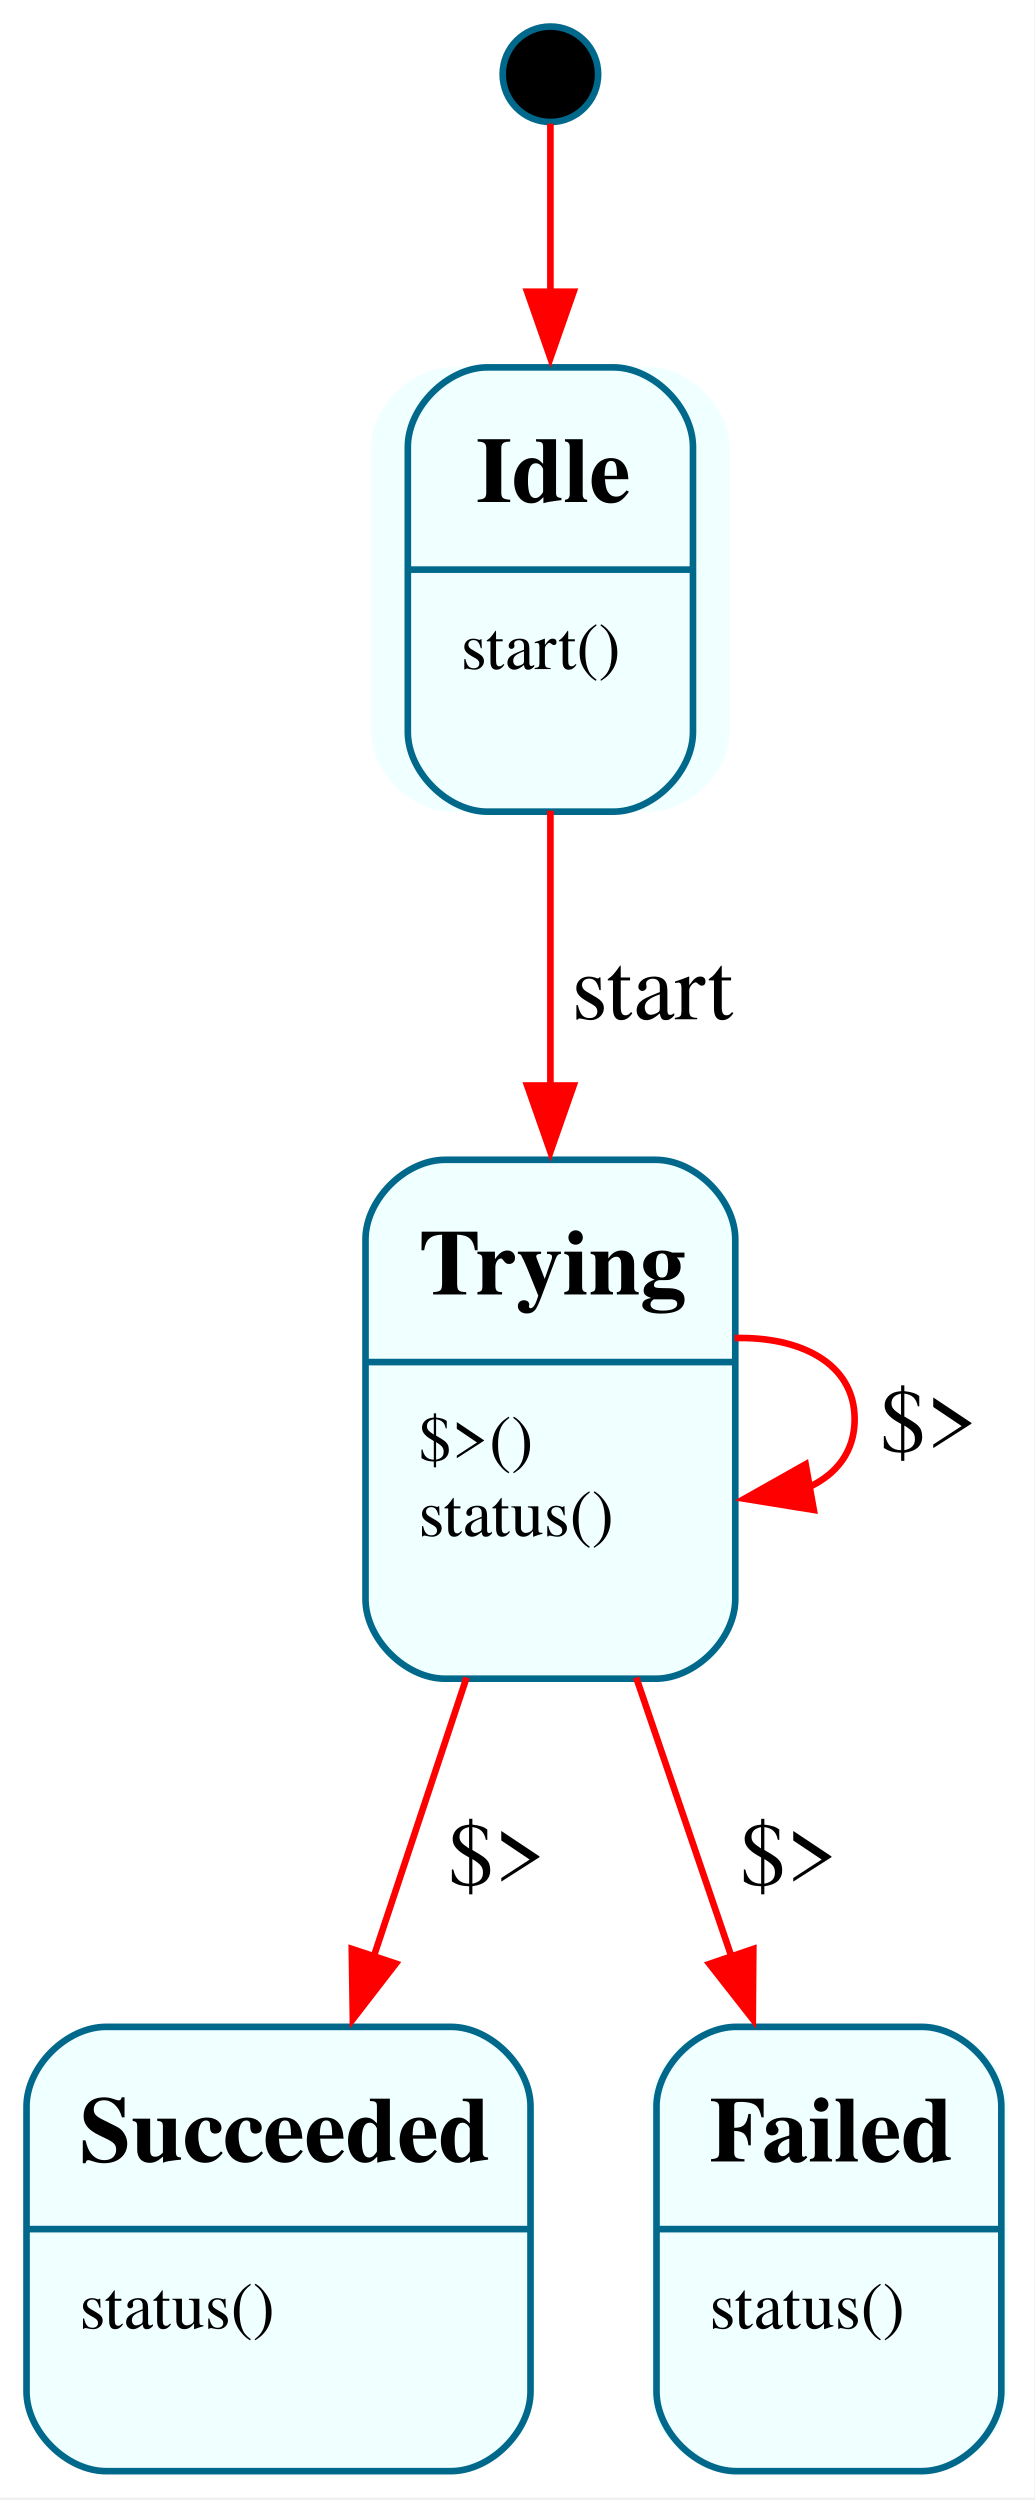
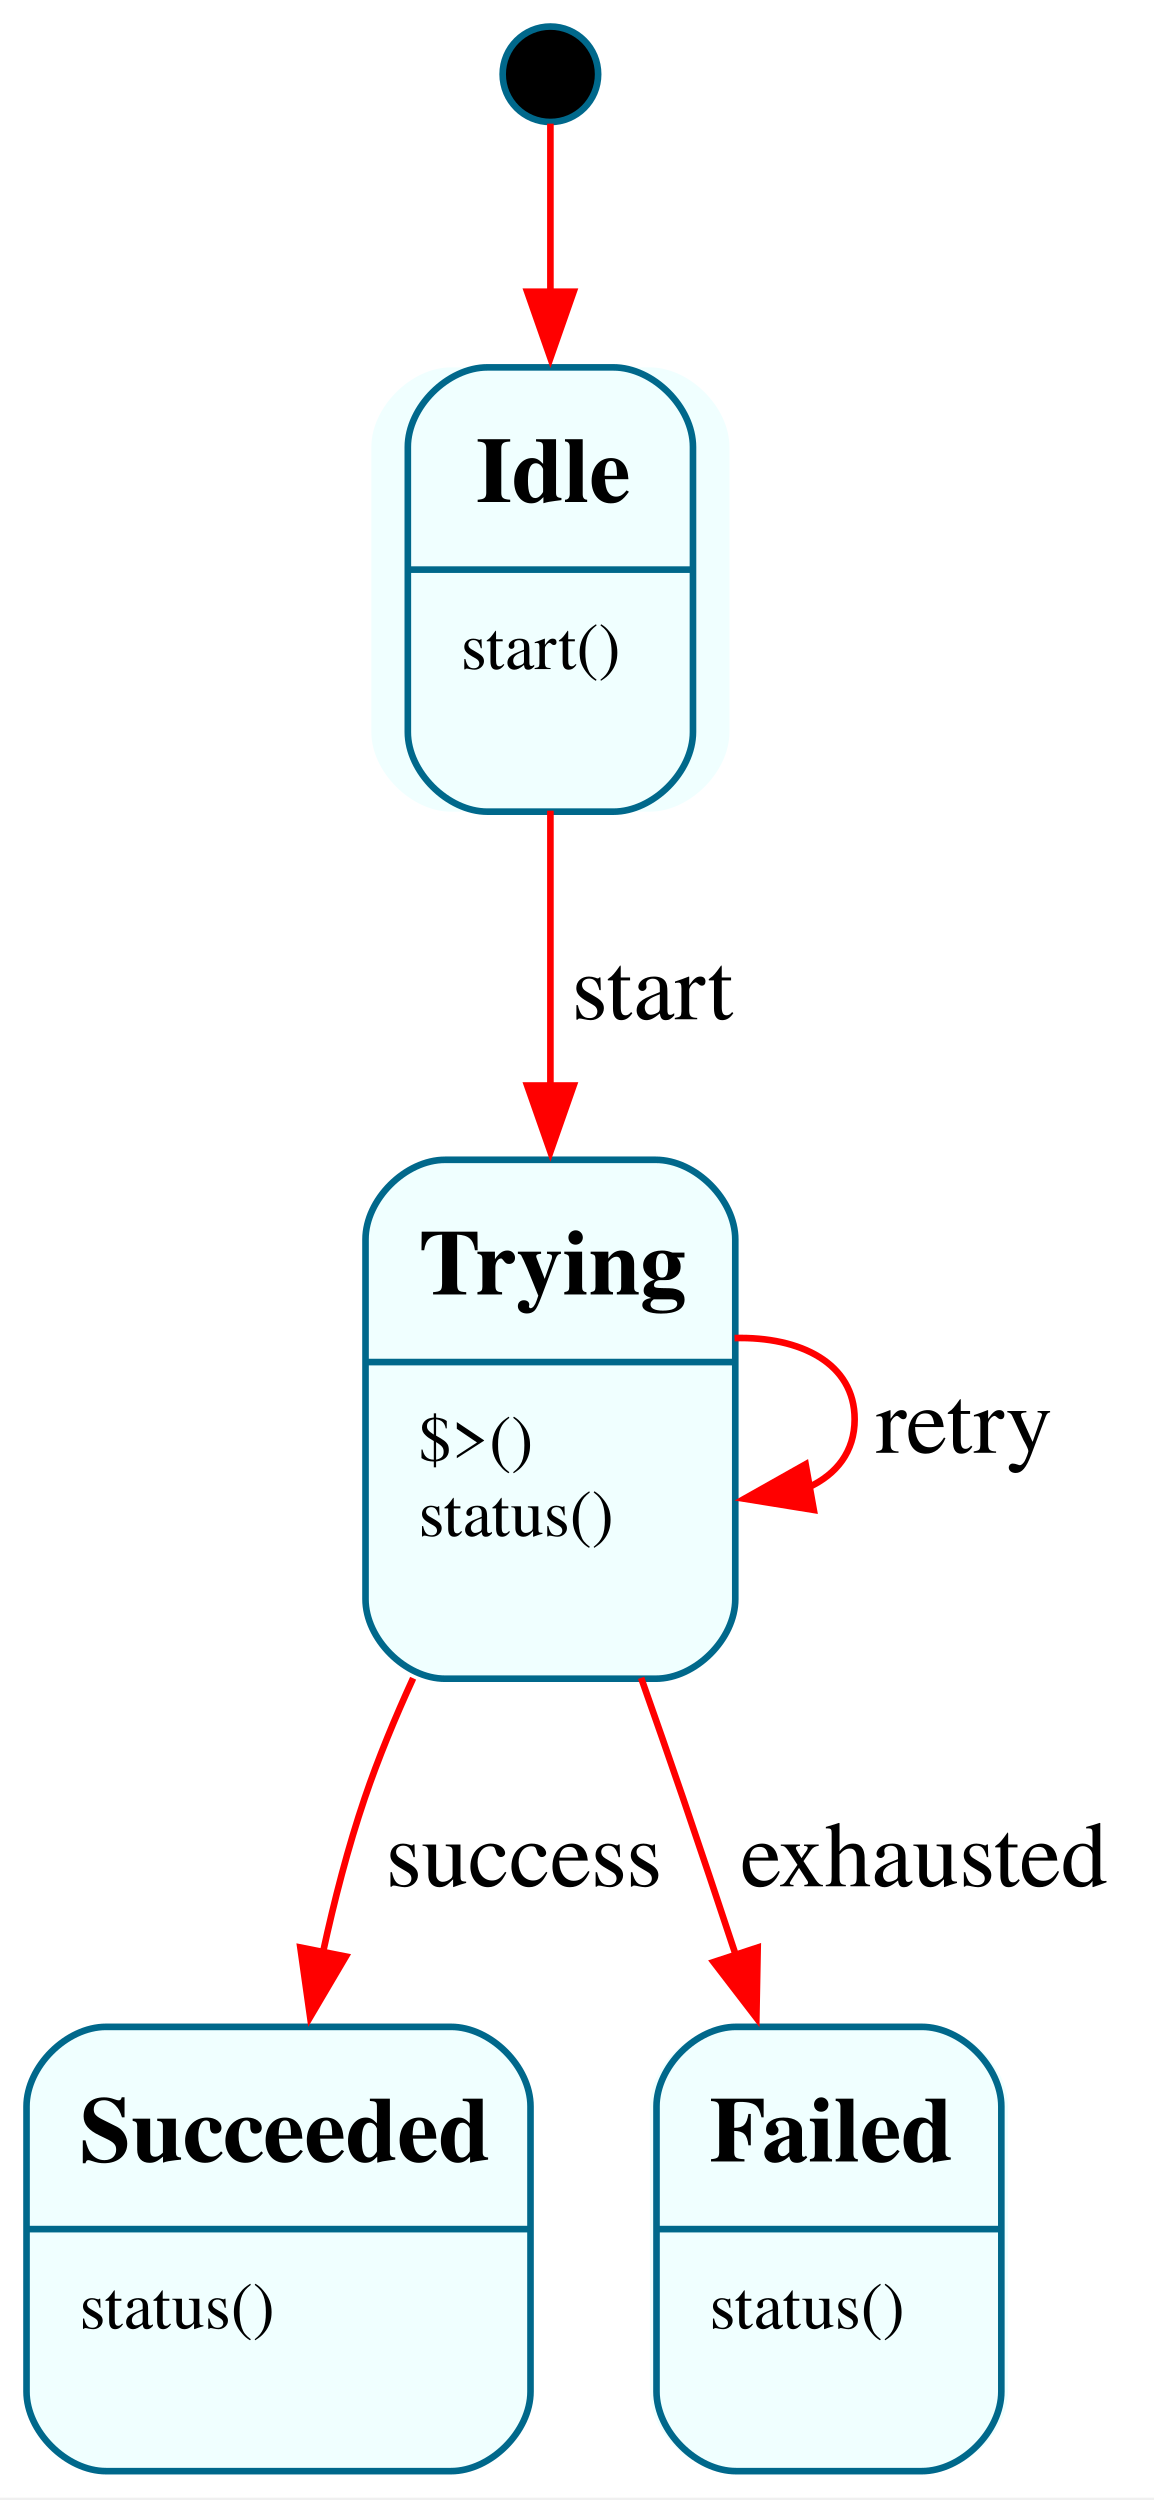
- <svg xmlns="http://www.w3.org/2000/svg" width="156pt" height="377pt" viewBox="0.00 0.00 156.00 377.00">
+ <svg xmlns="http://www.w3.org/2000/svg" width="174pt" height="377pt" viewBox="0.00 0.00 174.00 377.00">
  <g id="graph0" class="graph" transform="scale(1 1) rotate(0) translate(4 372.65)">
-     <polygon fill="white" stroke="none" points="-4,4 -4,-372.65 152,-372.65 152,4 -4,4" />
+     <polygon fill="white" stroke="none" points="-4,4 -4,-372.65 170.07,-372.65 170.07,4 -4,4" />
    <g id="node1" class="node">
      <ellipse fill="black" stroke="#00688b" cx="79" cy="-361.45" rx="7.2" ry="7.2" />
    </g>
    <g id="node2" class="node">
      <path fill="azure" stroke="none" d="M94,-317.25C94,-317.25 64,-317.25 64,-317.25 58,-317.25 52,-311.25 52,-305.25 52,-305.25 52,-262.25 52,-262.25 52,-256.25 58,-250.25 64,-250.25 64,-250.25 94,-250.25 94,-250.25 100,-250.25 106,-256.25 106,-262.25 106,-262.25 106,-305.25 106,-305.25 106,-311.25 100,-317.25 94,-317.25" />
      <text xml:space="preserve" text-anchor="start" x="67.75" y="-296.95" font-family="Times,serif" font-weight="bold" font-size="14.00">Idle</text>
      <text xml:space="preserve" text-anchor="start" x="65.5" y="-271.75" font-family="Times,serif" font-size="10.00">start()</text>
      <text xml:space="preserve" text-anchor="start" x="65.5" y="-260.5" font-family="Times,serif" font-size="10.00">            </text>
      <polygon fill="#00688b" stroke="#00688b" points="57.5,-286.75 57.5,-286.75 100.5,-286.75 100.5,-286.75 57.5,-286.75" />
      <path fill="none" stroke="#00688b" d="M69.5,-250.25C69.5,-250.25 88.5,-250.25 88.5,-250.25 94.5,-250.25 100.5,-256.25 100.5,-262.25 100.5,-262.25 100.5,-305.25 100.5,-305.25 100.5,-311.25 94.5,-317.25 88.5,-317.25 88.5,-317.25 69.5,-317.25 69.5,-317.25 63.5,-317.25 57.5,-311.25 57.5,-305.25 57.5,-305.25 57.5,-262.25 57.5,-262.25 57.5,-256.25 63.5,-250.25 69.5,-250.25" />
    </g>
    <g id="edge1" class="edge">
      <path fill="none" stroke="red" d="M79,-354C79,-348.02 79,-338.57 79,-328.55" />
      <polygon fill="red" stroke="red" points="82.5,-328.66 79,-318.66 75.5,-328.66 82.5,-328.66" />
    </g>
    <g id="node3" class="node">
      <path fill="azure" stroke="none" d="M94.88,-197.75C94.88,-197.75 63.12,-197.75 63.12,-197.75 57.12,-197.75 51.12,-191.75 51.12,-185.75 51.12,-185.75 51.12,-131.5 51.12,-131.5 51.12,-125.5 57.12,-119.5 63.12,-119.5 63.12,-119.5 94.88,-119.5 94.88,-119.5 100.88,-119.5 106.88,-125.5 106.88,-131.5 106.88,-131.5 106.88,-185.75 106.88,-185.75 106.88,-191.75 100.88,-197.75 94.88,-197.75" />
      <text xml:space="preserve" text-anchor="start" x="59.12" y="-177.45" font-family="Times,serif" font-weight="bold" font-size="14.00">Trying</text>
      <text xml:space="preserve" text-anchor="start" x="59.12" y="-152.25" font-family="Times,serif" font-size="10.00">$&gt;()</text>
      <text xml:space="preserve" text-anchor="start" x="59.12" y="-141" font-family="Times,serif" font-size="10.00">status()</text>
      <text xml:space="preserve" text-anchor="start" x="60.25" y="-129.75" font-family="Times,serif" font-size="10.00">            </text>
      <polygon fill="#00688b" stroke="#00688b" points="51.12,-167.25 51.12,-167.25 106.88,-167.25 106.88,-167.25 51.12,-167.25" />
      <path fill="none" stroke="#00688b" d="M63.12,-119.5C63.12,-119.5 94.88,-119.5 94.88,-119.5 100.88,-119.5 106.88,-125.5 106.88,-131.5 106.88,-131.5 106.88,-185.75 106.88,-185.75 106.88,-191.75 100.88,-197.75 94.88,-197.75 94.88,-197.75 63.12,-197.75 63.12,-197.75 57.12,-197.75 51.12,-191.75 51.12,-185.75 51.12,-185.75 51.12,-131.5 51.12,-131.5 51.12,-125.5 57.12,-119.5 63.12,-119.5" />
    </g>
    <g id="edge2" class="edge">
      <path fill="none" stroke="red" d="M79,-250.4C79,-237.71 79,-222.86 79,-208.89" />
      <polygon fill="red" stroke="red" points="82.5,-208.95 79,-198.95 75.5,-208.95 82.5,-208.95" />
      <text xml:space="preserve" text-anchor="middle" x="94.38" y="-218.95" font-family="Times,serif" font-size="14.00"> start </text>
    </g>
    <g id="edge5" class="edge">
      <path fill="none" stroke="red" d="M106.77,-170.87C116.74,-171.13 124.88,-167.05 124.88,-158.62 124.88,-153.75 122.16,-150.33 117.94,-148.37" />
      <polygon fill="red" stroke="red" points="118.72,-144.95 108.26,-146.64 117.49,-151.84 118.72,-144.95" />
-       <text xml:space="preserve" text-anchor="middle" x="136.12" y="-153.57" font-family="Times,serif" font-size="14.00"> $&gt; </text>
+       <text xml:space="preserve" text-anchor="middle" x="141.38" y="-153.57" font-family="Times,serif" font-size="14.00"> retry </text>
    </g>
    <g id="node4" class="node">
      <path fill="azure" stroke="none" d="M64,-67C64,-67 12,-67 12,-67 6,-67 0,-61 0,-55 0,-55 0,-12 0,-12 0,-6 6,0 12,0 12,0 64,0 64,0 70,0 76,-6 76,-12 76,-12 76,-55 76,-55 76,-61 70,-67 64,-67" />
      <text xml:space="preserve" text-anchor="start" x="8" y="-46.7" font-family="Times,serif" font-weight="bold" font-size="14.00">Succeeded</text>
      <text xml:space="preserve" text-anchor="start" x="8" y="-21.5" font-family="Times,serif" font-size="10.00">status()</text>
      <text xml:space="preserve" text-anchor="start" x="9.12" y="-10.25" font-family="Times,serif" font-size="10.00">            </text>
      <polygon fill="#00688b" stroke="#00688b" points="0,-36.5 0,-36.5 76,-36.5 76,-36.5 0,-36.5" />
      <path fill="none" stroke="#00688b" d="M12,0C12,0 64,0 64,0 70,0 76,-6 76,-12 76,-12 76,-55 76,-55 76,-61 70,-67 64,-67 64,-67 12,-67 12,-67 6,-67 0,-61 0,-55 0,-55 0,-12 0,-12 0,-6 6,0 12,0" />
    </g>
    <g id="edge3" class="edge">
-       <path fill="none" stroke="red" d="M66.36,-119.68C61.91,-106.3 56.87,-91.16 52.29,-77.4" />
-       <polygon fill="red" stroke="red" points="55.69,-76.54 49.21,-68.15 49.05,-78.75 55.69,-76.54" />
-       <text xml:space="preserve" text-anchor="middle" x="70.98" y="-88.2" font-family="Times,serif" font-size="14.00"> $&gt; </text>
+       <path fill="none" stroke="red" d="M58.3,-119.57C55.58,-113.63 53.03,-107.48 51,-101.5 48.49,-94.11 46.41,-86.09 44.71,-78.25" />
+       <polygon fill="red" stroke="red" points="48.15,-77.61 42.77,-68.48 41.29,-78.97 48.15,-77.61" />
+       <text xml:space="preserve" text-anchor="middle" x="75" y="-88.2" font-family="Times,serif" font-size="14.00"> success </text>
    </g>
    <g id="node5" class="node">
      <path fill="azure" stroke="none" d="M136,-67C136,-67 106,-67 106,-67 100,-67 94,-61 94,-55 94,-55 94,-12 94,-12 94,-6 100,0 106,0 106,0 136,0 136,0 142,0 148,-6 148,-12 148,-12 148,-55 148,-55 148,-61 142,-67 136,-67" />
      <text xml:space="preserve" text-anchor="start" x="103" y="-46.7" font-family="Times,serif" font-weight="bold" font-size="14.00">Failed</text>
      <text xml:space="preserve" text-anchor="start" x="103" y="-21.5" font-family="Times,serif" font-size="10.00">status()</text>
      <text xml:space="preserve" text-anchor="start" x="104.12" y="-10.25" font-family="Times,serif" font-size="10.00">            </text>
      <polygon fill="#00688b" stroke="#00688b" points="95,-36.5 95,-36.5 147,-36.5 147,-36.5 95,-36.5" />
      <path fill="none" stroke="#00688b" d="M107,0C107,0 135,0 135,0 141,0 147,-6 147,-12 147,-12 147,-55 147,-55 147,-61 141,-67 135,-67 135,-67 107,-67 107,-67 101,-67 95,-61 95,-55 95,-55 95,-12 95,-12 95,-6 101,0 107,0" />
    </g>
    <g id="edge4" class="edge">
-       <path fill="none" stroke="red" d="M91.94,-119.68C96.51,-106.3 101.67,-91.16 106.37,-77.4" />
-       <polygon fill="red" stroke="red" points="109.6,-78.75 109.52,-68.15 102.98,-76.49 109.6,-78.75" />
-       <text xml:space="preserve" text-anchor="middle" x="115.01" y="-88.2" font-family="Times,serif" font-size="14.00"> $&gt; </text>
+       <path fill="none" stroke="red" d="M92.68,-119.63C94.82,-113.57 96.99,-107.37 99,-101.5 101.61,-93.86 104.34,-85.72 106.95,-77.83" />
+       <polygon fill="red" stroke="red" points="110.26,-78.96 110.06,-68.37 103.61,-76.77 110.26,-78.96" />
+       <text xml:space="preserve" text-anchor="middle" x="135.32" y="-88.2" font-family="Times,serif" font-size="14.00"> exhausted </text>
    </g>
  </g>
</svg>
